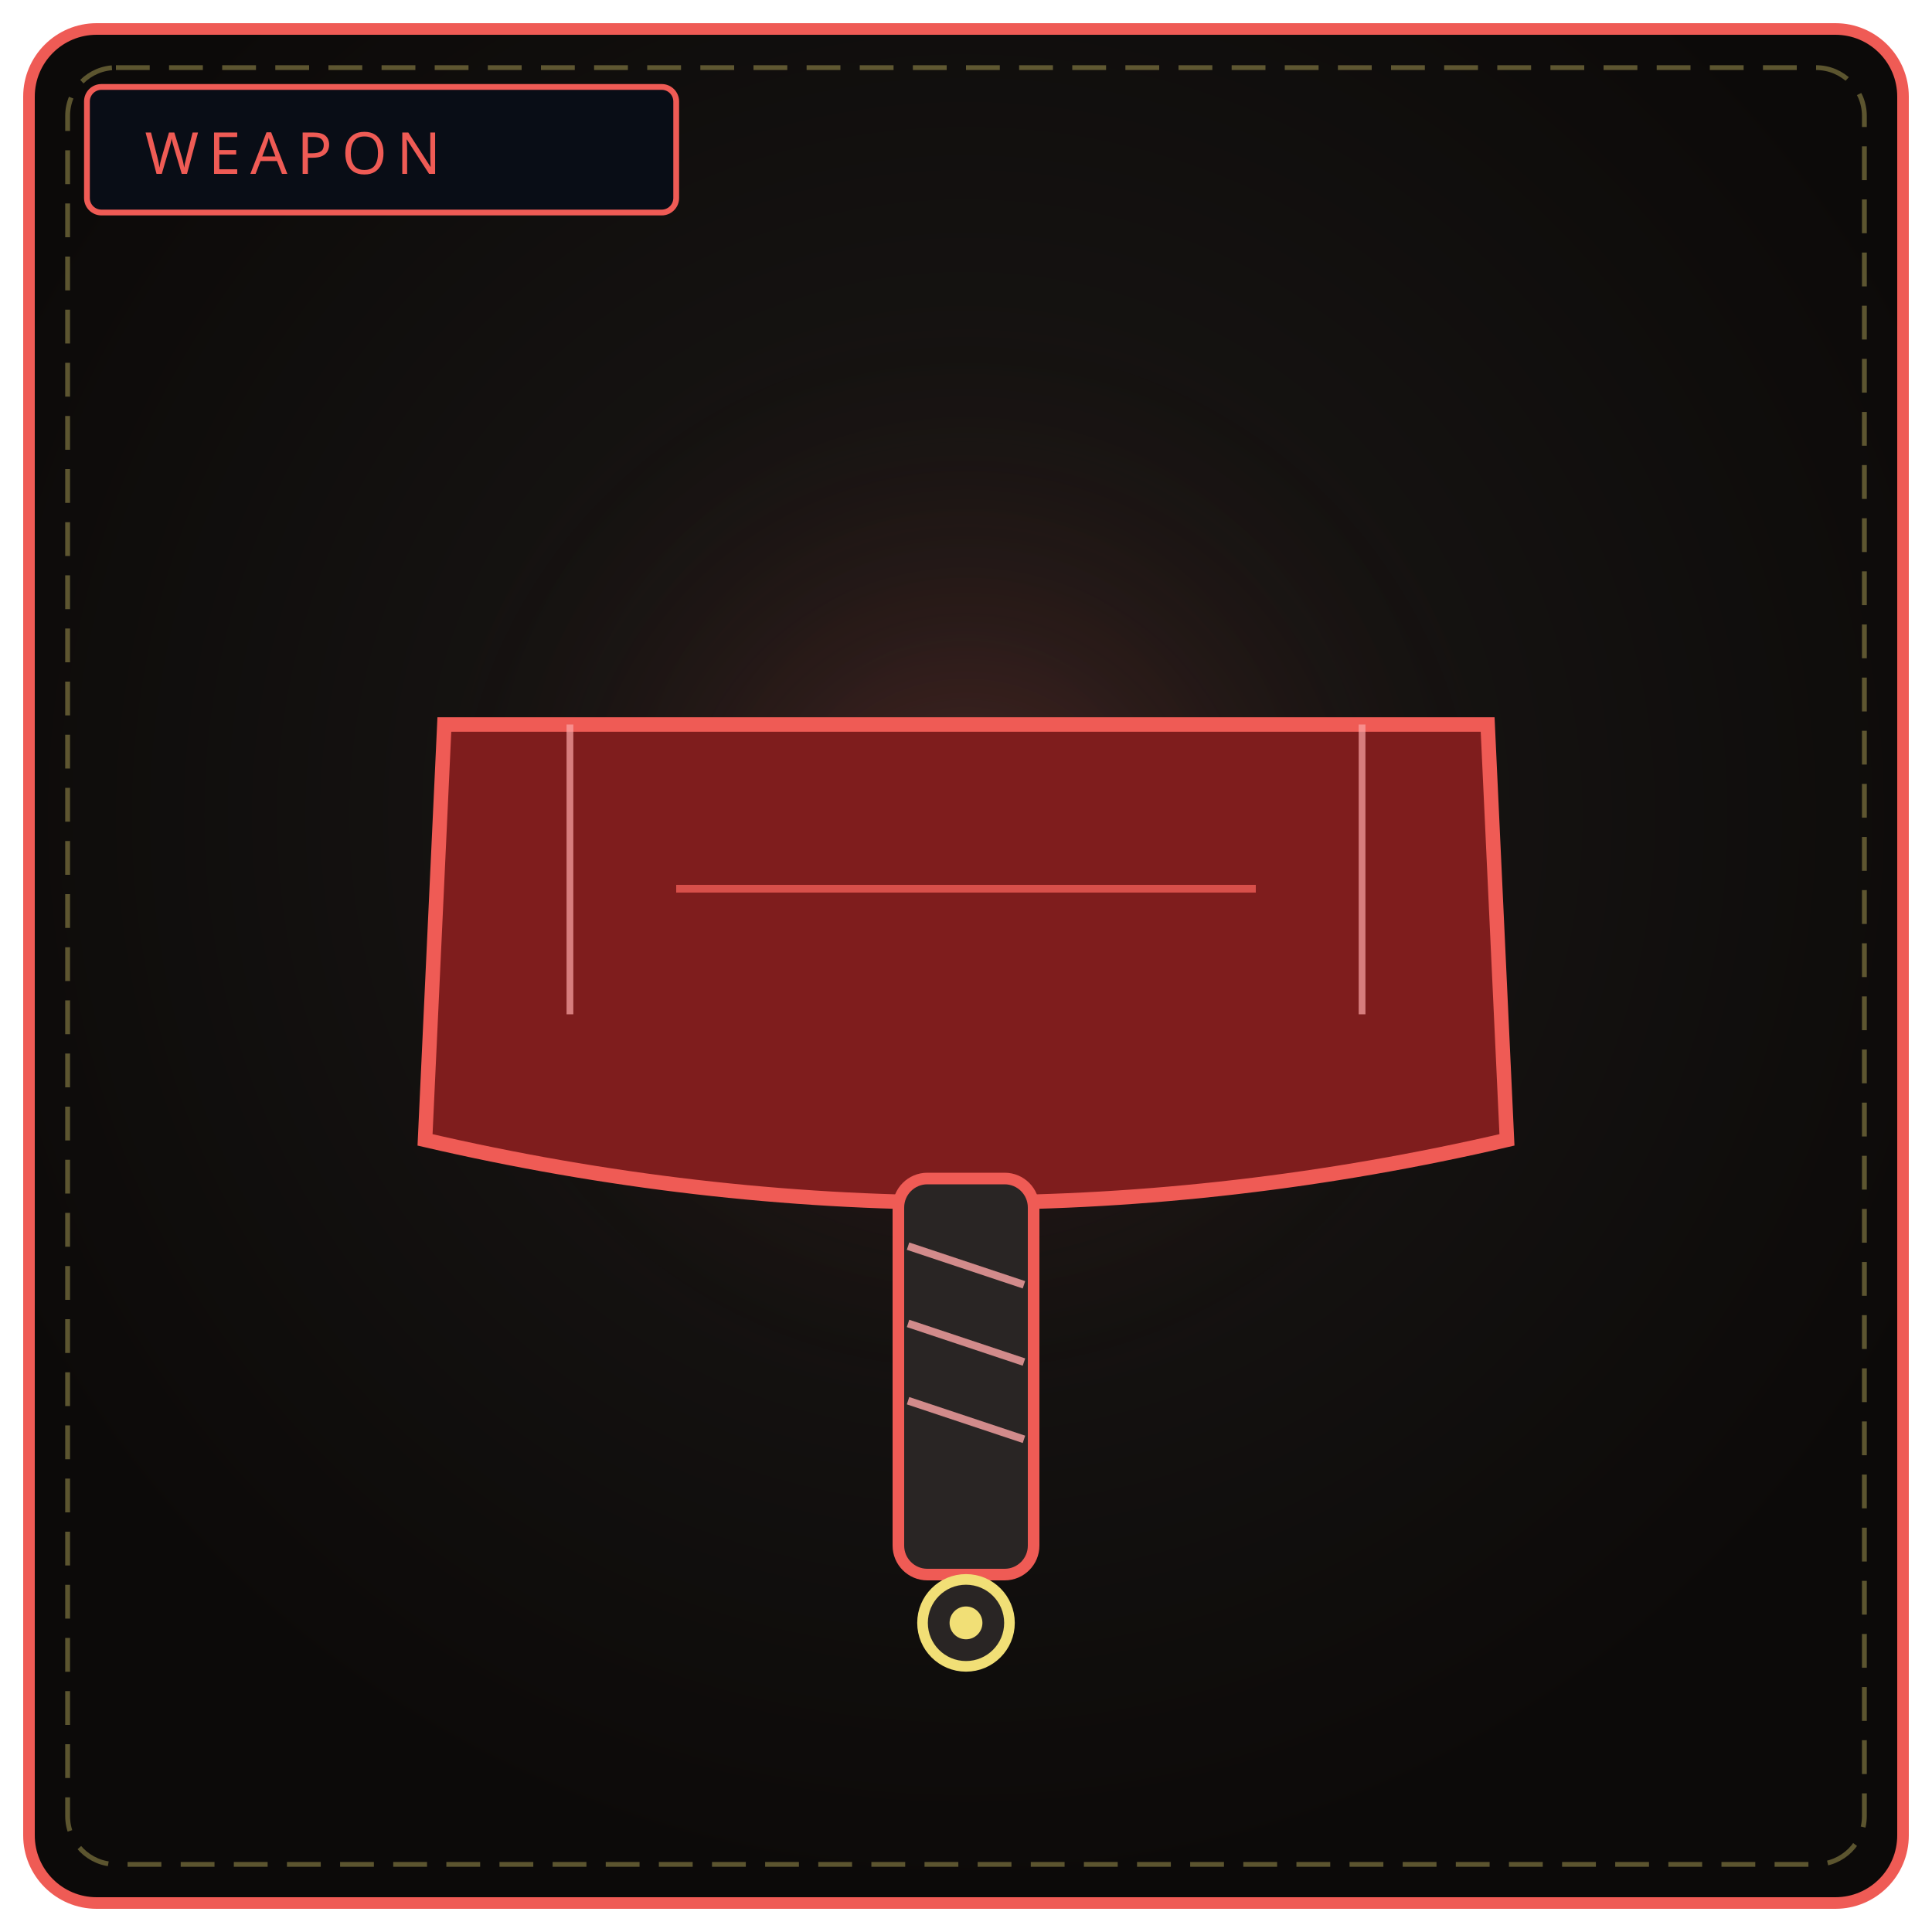
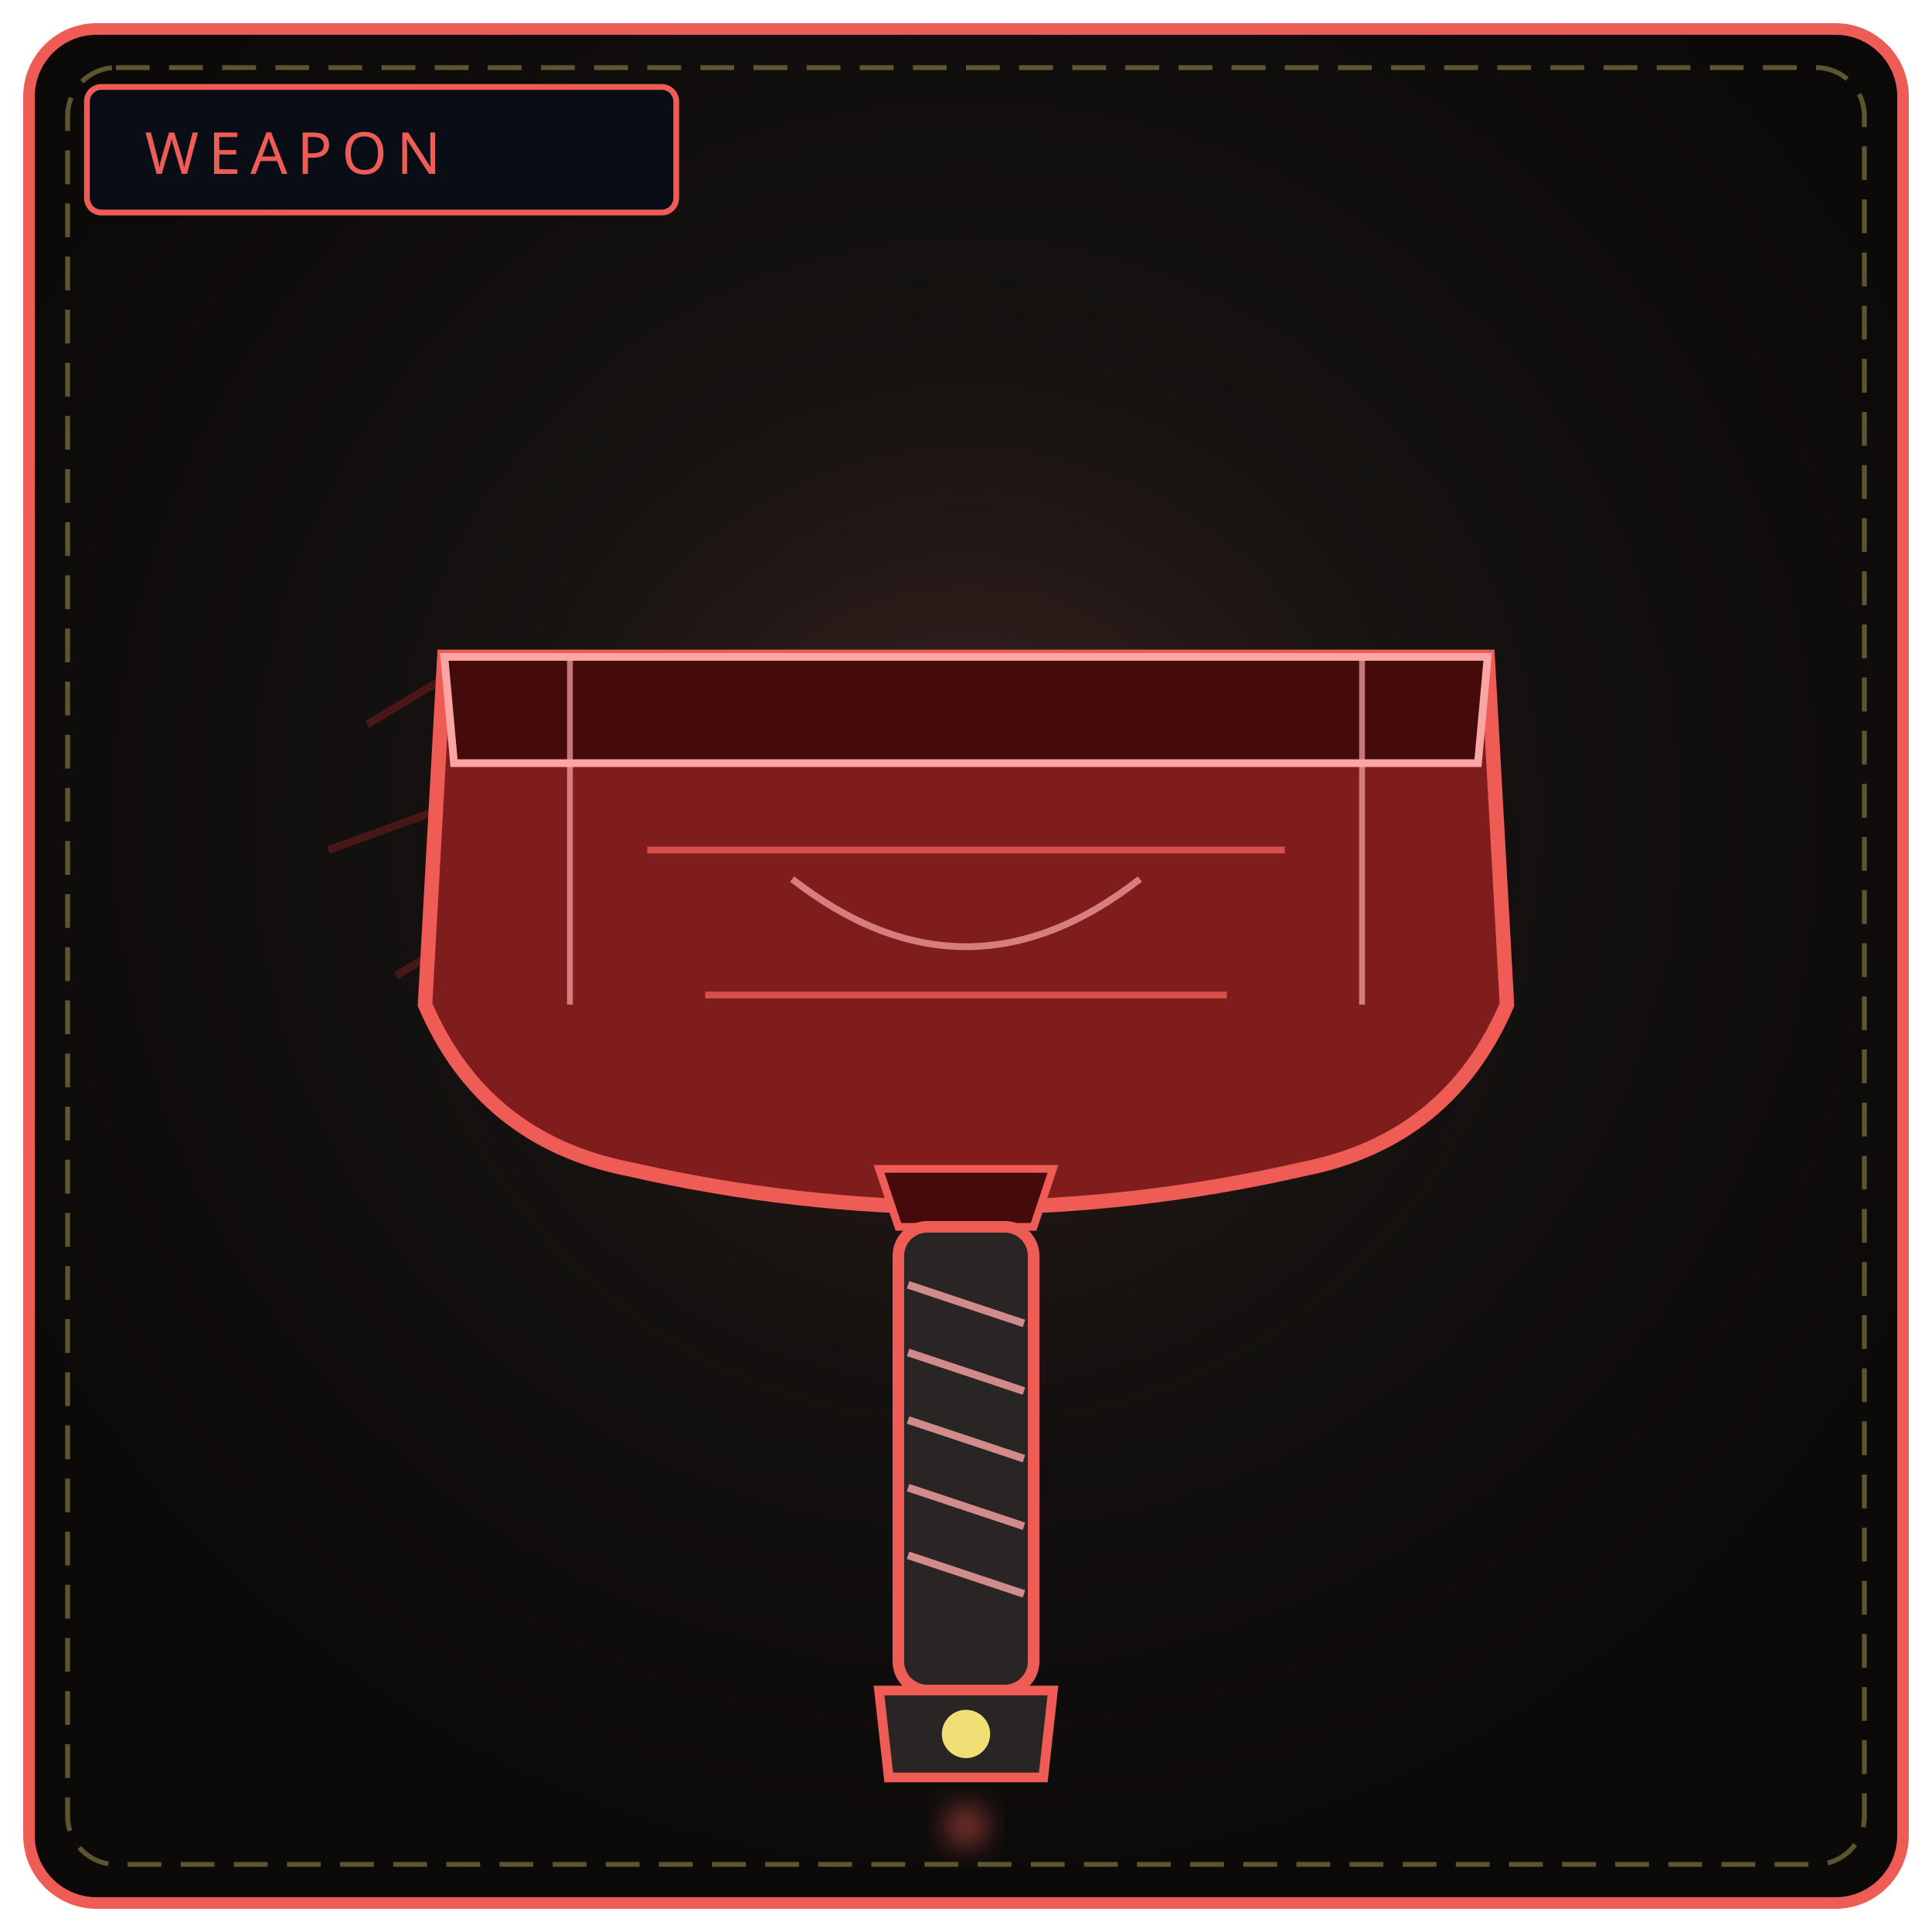
<svg xmlns="http://www.w3.org/2000/svg" viewBox="0 0 400 400" width="100%" height="100%" role="img" aria-label="THE MOURNING MAUL">
  <defs>
    <radialGradient id="bw002" cx="50%" cy="42%" r="58%">
      <stop offset="0%" stop-color="#1c1917" />
      <stop offset="100%" stop-color="#0c0a09" />
    </radialGradient>
-     <radialGradient id="gw002" cx="50%" cy="46%" r="46%">
-       <stop offset="0%" stop-color="#ef5b55" stop-opacity=".24" />
+     <radialGradient id="gw002" cx="50%" cy="46%" r="50%">
+       <stop offset="0%" stop-color="#ef5b55" stop-opacity=".22" />
      <stop offset="100%" stop-color="#000" stop-opacity="0" />
    </radialGradient>
+     <linearGradient id="ml002" x1="0" y1="0" x2="0" y2="1">
+       <stop offset="0" stop-color="#ef5b55" />
+       <stop offset="1" stop-color="#7f1d1d" />
+     </linearGradient>
+     <filter id="f002" x="-50%" y="-50%" width="200%" height="200%">
+       <feGaussianBlur stdDeviation="3" />
+     </filter>
  </defs>
  <rect x="6" y="6" width="388" height="388" rx="14" fill="url(#bw002)" stroke="#ef5b55" stroke-width="2.4" />
  <rect x="14" y="14" width="372" height="372" rx="10" fill="none" stroke="#f1df76" stroke-width="1" stroke-dasharray="7 4" opacity=".35" />
  <circle cx="200" cy="188" r="132" fill="url(#gw002)" />
  <rect x="18" y="18" width="122" height="26" rx="3" fill="#090d16" stroke="#ef5b55" stroke-width="1.2" />
  <text x="30" y="36" fill="#ef5b55" font-family="Impact, Arial Black, sans-serif" font-size="12" letter-spacing="2">WEAPON</text>
-   <path d="M92 150 L308 150 L312 236 Q200 262 88 236 Z" fill="#7f1d1d" stroke="#ef5b55" stroke-width="3" />
-   <path d="M118 150 L118 210 M282 150 L282 210" stroke="#fca5a5" stroke-width="1.4" opacity=".7" />
-   <path d="M140 184 L260 184" stroke="#ef5b55" stroke-width="1.6" opacity=".8" />
-   <rect x="186" y="244" width="28" height="82" rx="6" fill="#292524" stroke="#ef5b55" stroke-width="2.4" />
-   <path d="M188 258 L212 266 M188 274 L212 282 M188 290 L212 298" stroke="#fca5a5" stroke-width="1.6" opacity=".8" />
-   <circle cx="200" cy="336" r="9" fill="#292524" stroke="#f1df76" stroke-width="2.2" />
-   <circle cx="200" cy="336" r="3.4" fill="#f1df76" />
+   <g stroke="#7f1d1d" opacity=".5">
+     <path d="M76 150 L96 138 M68 176 L90 168 M82 202 L102 190" stroke-width="1.6" />
+   </g>
+   <path d="M92 136 L308 136 L312 208 Q300 236 270 242 Q200 258 130 242 Q100 236 88 208 Z" fill="#7f1d1d" stroke="#ef5b55" stroke-width="3" />
+   <path d="M92 136 L308 136 L306 158 L94 158 Z" fill="#450a0a" stroke="#fca5a5" stroke-width="1.6" />
+   <path d="M118 136 L118 208 M282 136 L282 208" stroke="#fca5a5" stroke-width="1.2" opacity=".7" />
+   <path d="M134 176 L266 176 M146 206 L254 206" stroke="#ef5b55" stroke-width="1.4" opacity=".8" />
+   <path d="M164 182 Q200 210 236 182" fill="none" stroke="#fca5a5" stroke-width="1.4" opacity=".7" />
+   <path d="M182 242 L218 242 L214 254 L186 254 Z" fill="#450a0a" stroke="#ef5b55" stroke-width="1.6" />
+   <rect x="186" y="254" width="28" height="96" rx="6" fill="#292524" stroke="#ef5b55" stroke-width="2.4" />
+   <path d="M188 266 L212 274 M188 280 L212 288 M188 294 L212 302 M188 308 L212 316 M188 322 L212 330" stroke="#fca5a5" stroke-width="1.6" opacity=".8" />
+   <path d="M182 350 L218 350 L216 368 L184 368 Z" fill="#292524" stroke="#ef5b55" stroke-width="2" />
+   <circle cx="200" cy="359" r="5" fill="#f1df76" />
+   <circle cx="200" cy="378" r="4" fill="#ef5b55" opacity=".6" filter="url(#f002)" />
</svg>
